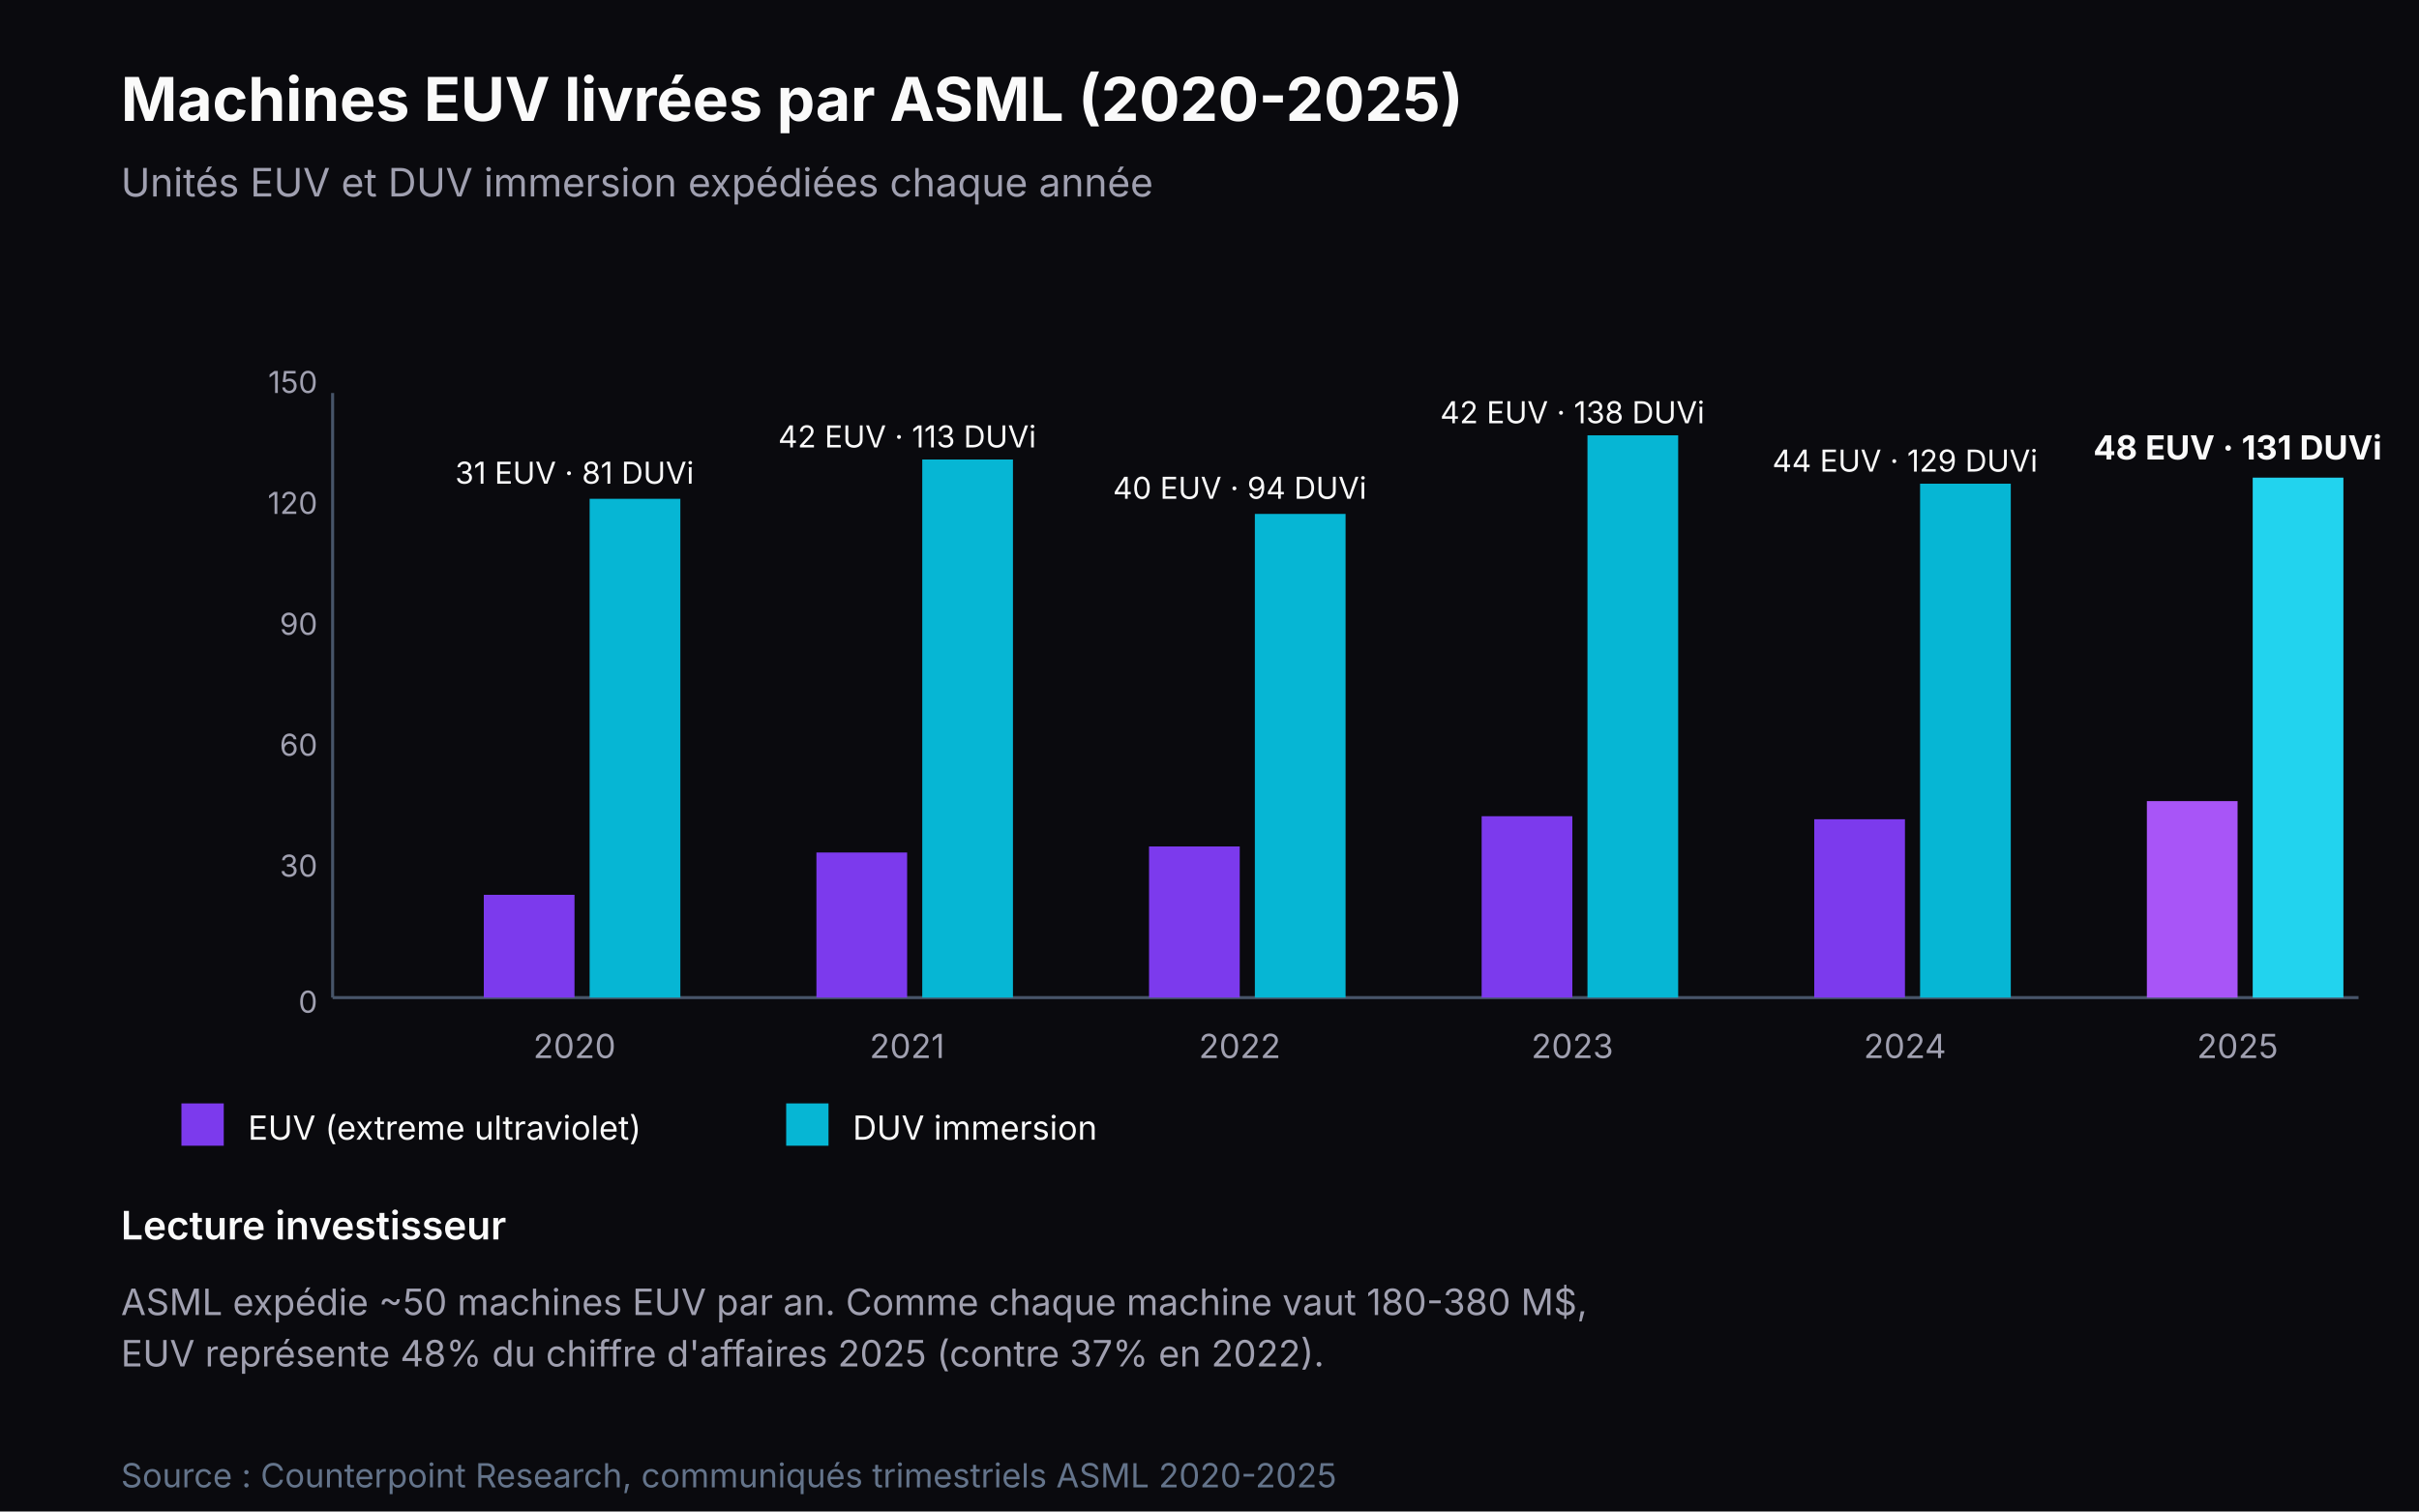
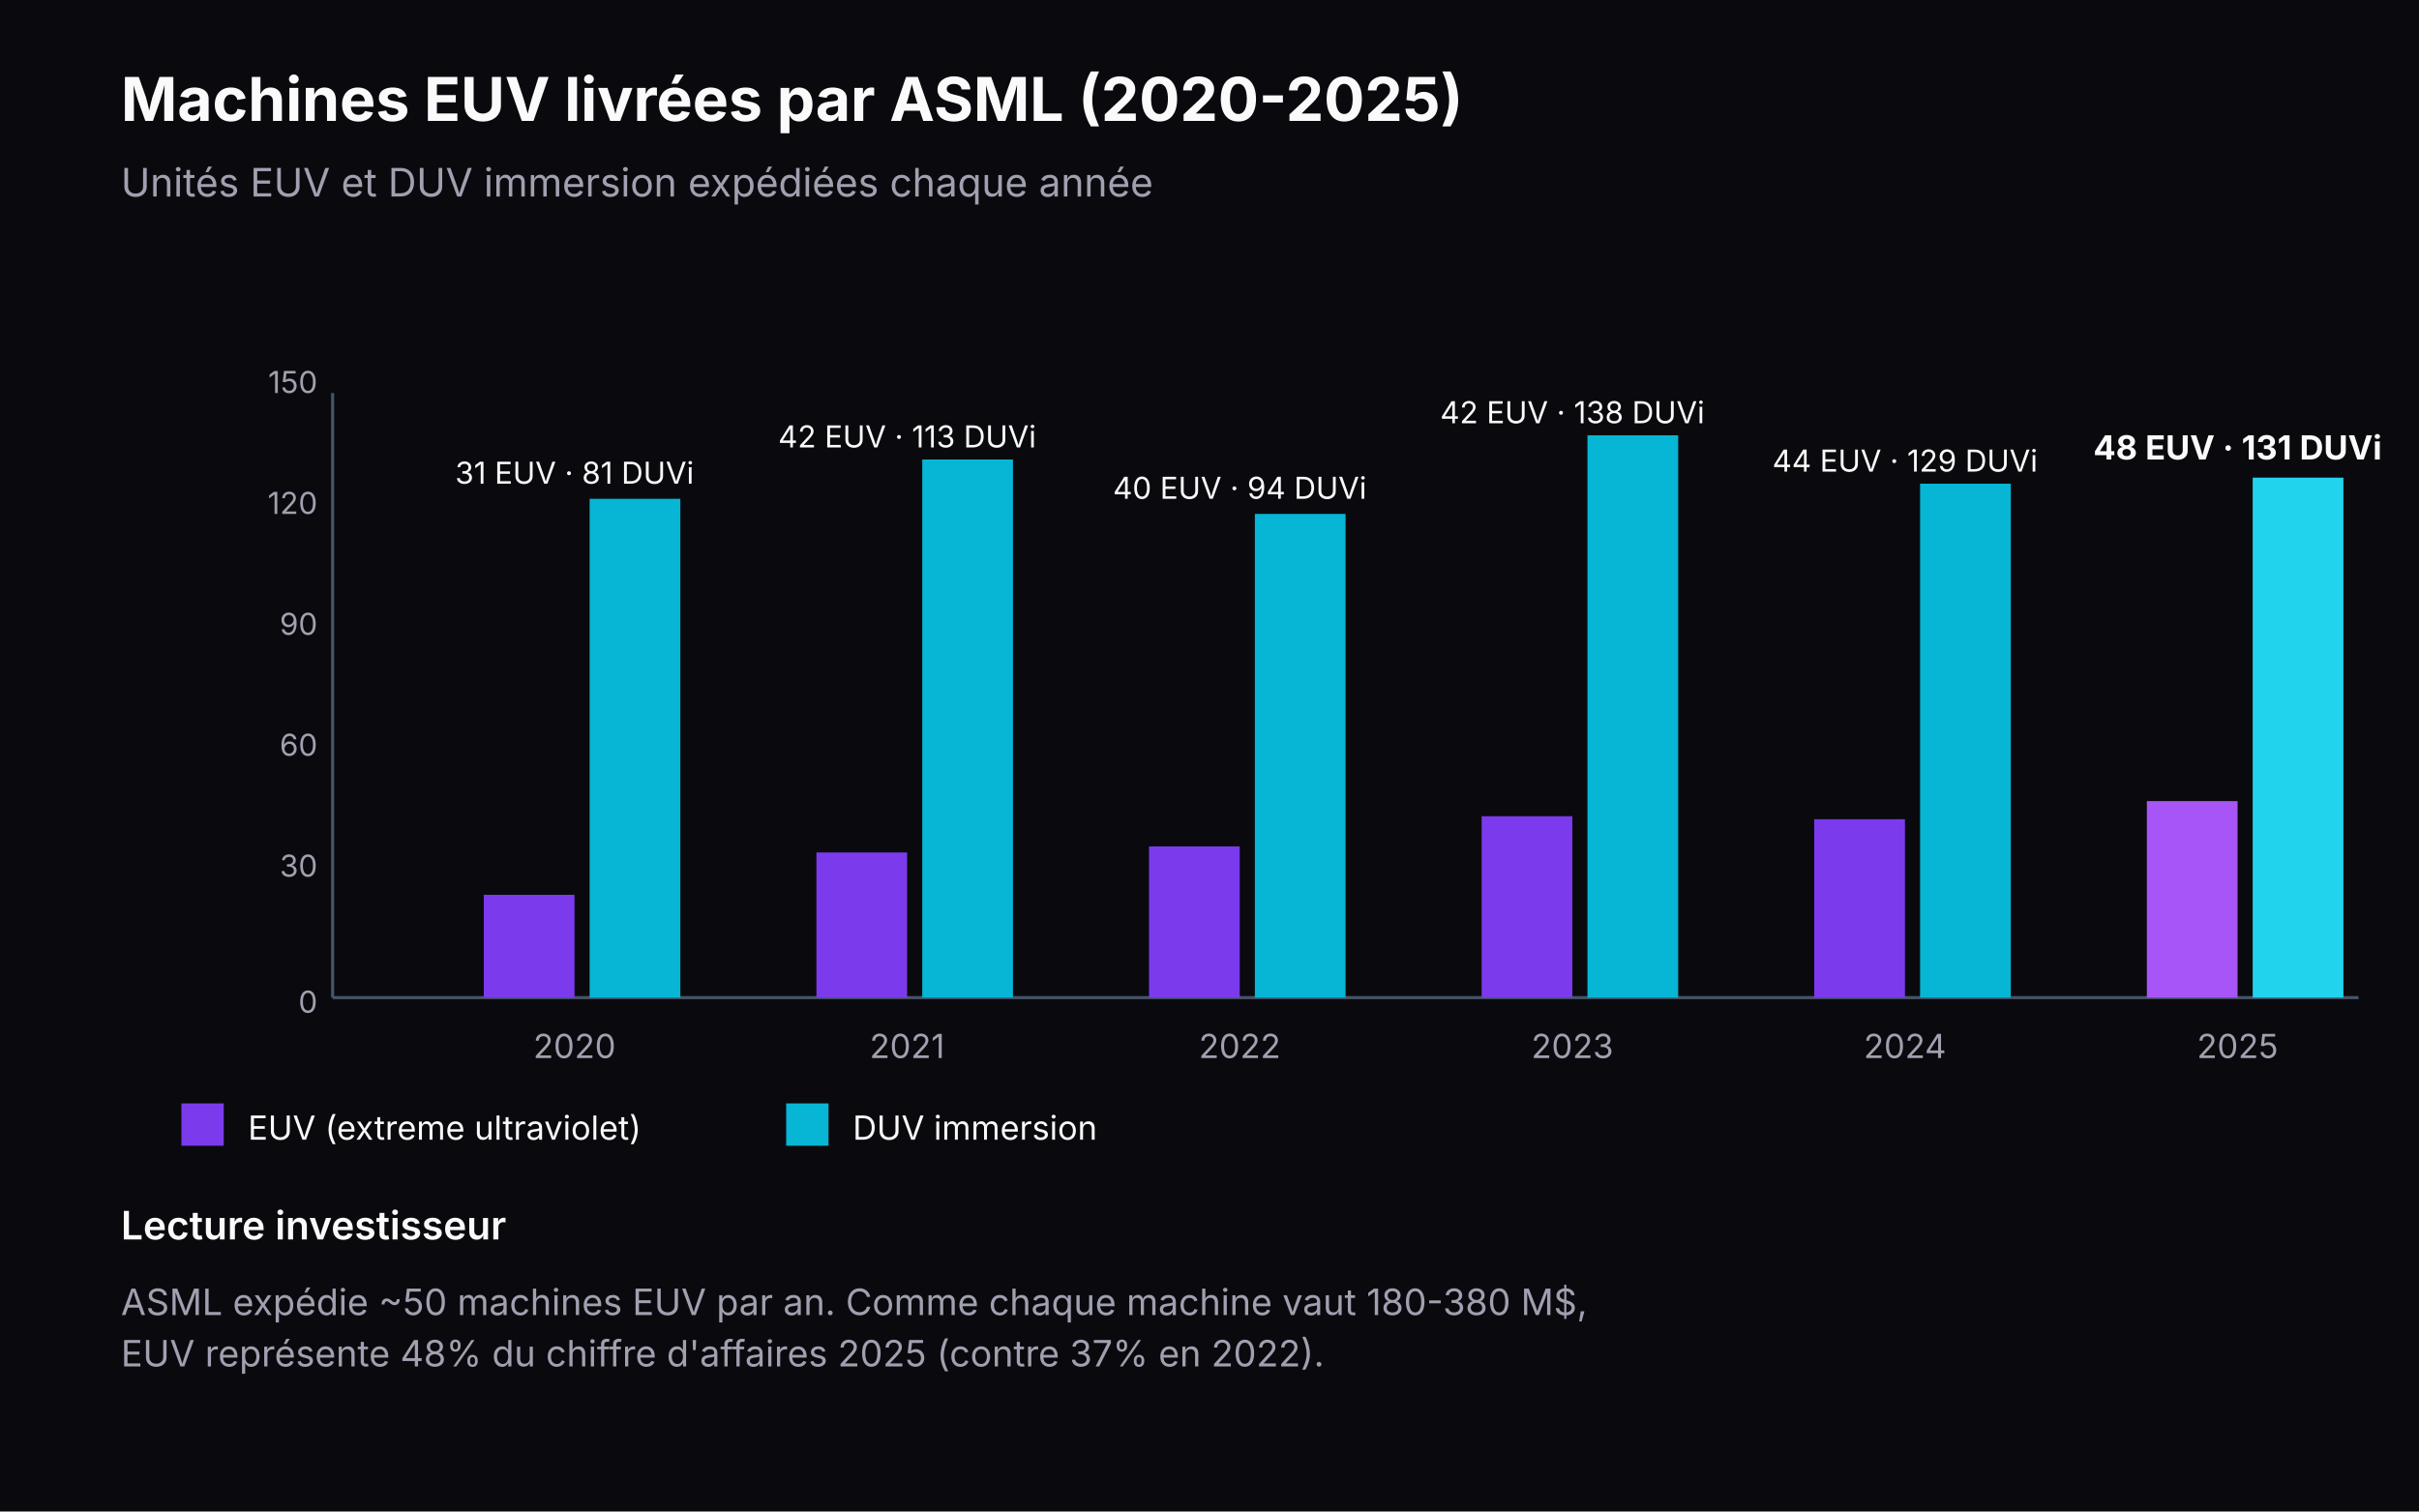
<svg xmlns="http://www.w3.org/2000/svg" viewBox="0 0 800 500" font-family="-apple-system,sans-serif">
  <rect width="800" height="500" fill="#0a0a0e" />
  <text x="40" y="40" fill="#fafafa" font-size="20" font-weight="700">Machines EUV livrées par ASML (2020-2025)</text>
  <text x="40" y="65" fill="#a0a0b0" font-size="13">Unités EUV et DUV immersion expédiées chaque année</text>
  <g transform="translate(60,110)">
    <line x1="50" y1="220" x2="720" y2="220" stroke="#475569" />
    <line x1="50" y1="20" x2="50" y2="220" stroke="#475569" />
    <g fill="#a0a0b0" font-size="10" text-anchor="end">
      <text x="45" y="225">0</text>
      <text x="45" y="180">30</text>
      <text x="45" y="140">60</text>
      <text x="45" y="100">90</text>
      <text x="45" y="60">120</text>
      <text x="45" y="20">150</text>
    </g>
    <g fill="#a0a0b0" font-size="11" text-anchor="middle">
      <text x="130" y="240">2020</text>
      <text x="240" y="240">2021</text>
      <text x="350" y="240">2022</text>
      <text x="460" y="240">2023</text>
      <text x="570" y="240">2024</text>
      <text x="680" y="240">2025</text>
    </g>
    <rect x="100" y="186" width="30" height="34" fill="#7c3aed" />
    <rect x="135" y="55" width="30" height="165" fill="#06b6d4" />
    <text x="130" y="50" fill="#fafafa" font-size="10" text-anchor="middle">31 EUV · 81 DUVi</text>
    <rect x="210" y="172" width="30" height="48" fill="#7c3aed" />
    <rect x="245" y="42" width="30" height="178" fill="#06b6d4" />
    <text x="240" y="38" fill="#fafafa" font-size="10" text-anchor="middle">42 EUV · 113 DUVi</text>
    <rect x="320" y="170" width="30" height="50" fill="#7c3aed" />
    <rect x="355" y="60" width="30" height="160" fill="#06b6d4" />
    <text x="350" y="55" fill="#fafafa" font-size="10" text-anchor="middle">40 EUV · 94 DUVi</text>
    <rect x="430" y="160" width="30" height="60" fill="#7c3aed" />
    <rect x="465" y="34" width="30" height="186" fill="#06b6d4" />
    <text x="460" y="30" fill="#fafafa" font-size="10" text-anchor="middle">42 EUV · 138 DUVi</text>
    <rect x="540" y="161" width="30" height="59" fill="#7c3aed" />
    <rect x="575" y="50" width="30" height="170" fill="#06b6d4" />
    <text x="570" y="46" fill="#fafafa" font-size="10" text-anchor="middle">44 EUV · 129 DUVi</text>
    <rect x="650" y="155" width="30" height="65" fill="#a855f7" />
    <rect x="685" y="48" width="30" height="172" fill="#22d3ee" />
    <text x="680" y="42" fill="#fafafa" font-size="11" text-anchor="middle" font-weight="700">48 EUV · 131 DUVi</text>
  </g>
  <g transform="translate(60,365)">
    <rect x="0" y="0" width="14" height="14" fill="#7c3aed" />
    <text x="22" y="12" fill="#fafafa" font-size="11">EUV (extreme ultraviolet)</text>
    <rect x="200" y="0" width="14" height="14" fill="#06b6d4" />
    <text x="222" y="12" fill="#fafafa" font-size="11">DUV immersion</text>
  </g>
  <text x="40" y="410" fill="#fafafa" font-size="13" font-weight="600">Lecture investisseur</text>
  <text x="40" y="435" fill="#a0a0b0" font-size="12">ASML expédie ~50 machines EUV par an. Comme chaque machine vaut 180-380 M$,</text>
  <text x="40" y="452" fill="#a0a0b0" font-size="12">EUV représente 48% du chiffre d'affaires 2025 (contre 37% en 2022).</text>
-   <text x="40" y="492" fill="#64748b" font-size="11">Source : Counterpoint Research, communiqués trimestriels ASML 2020-2025</text>
</svg>
